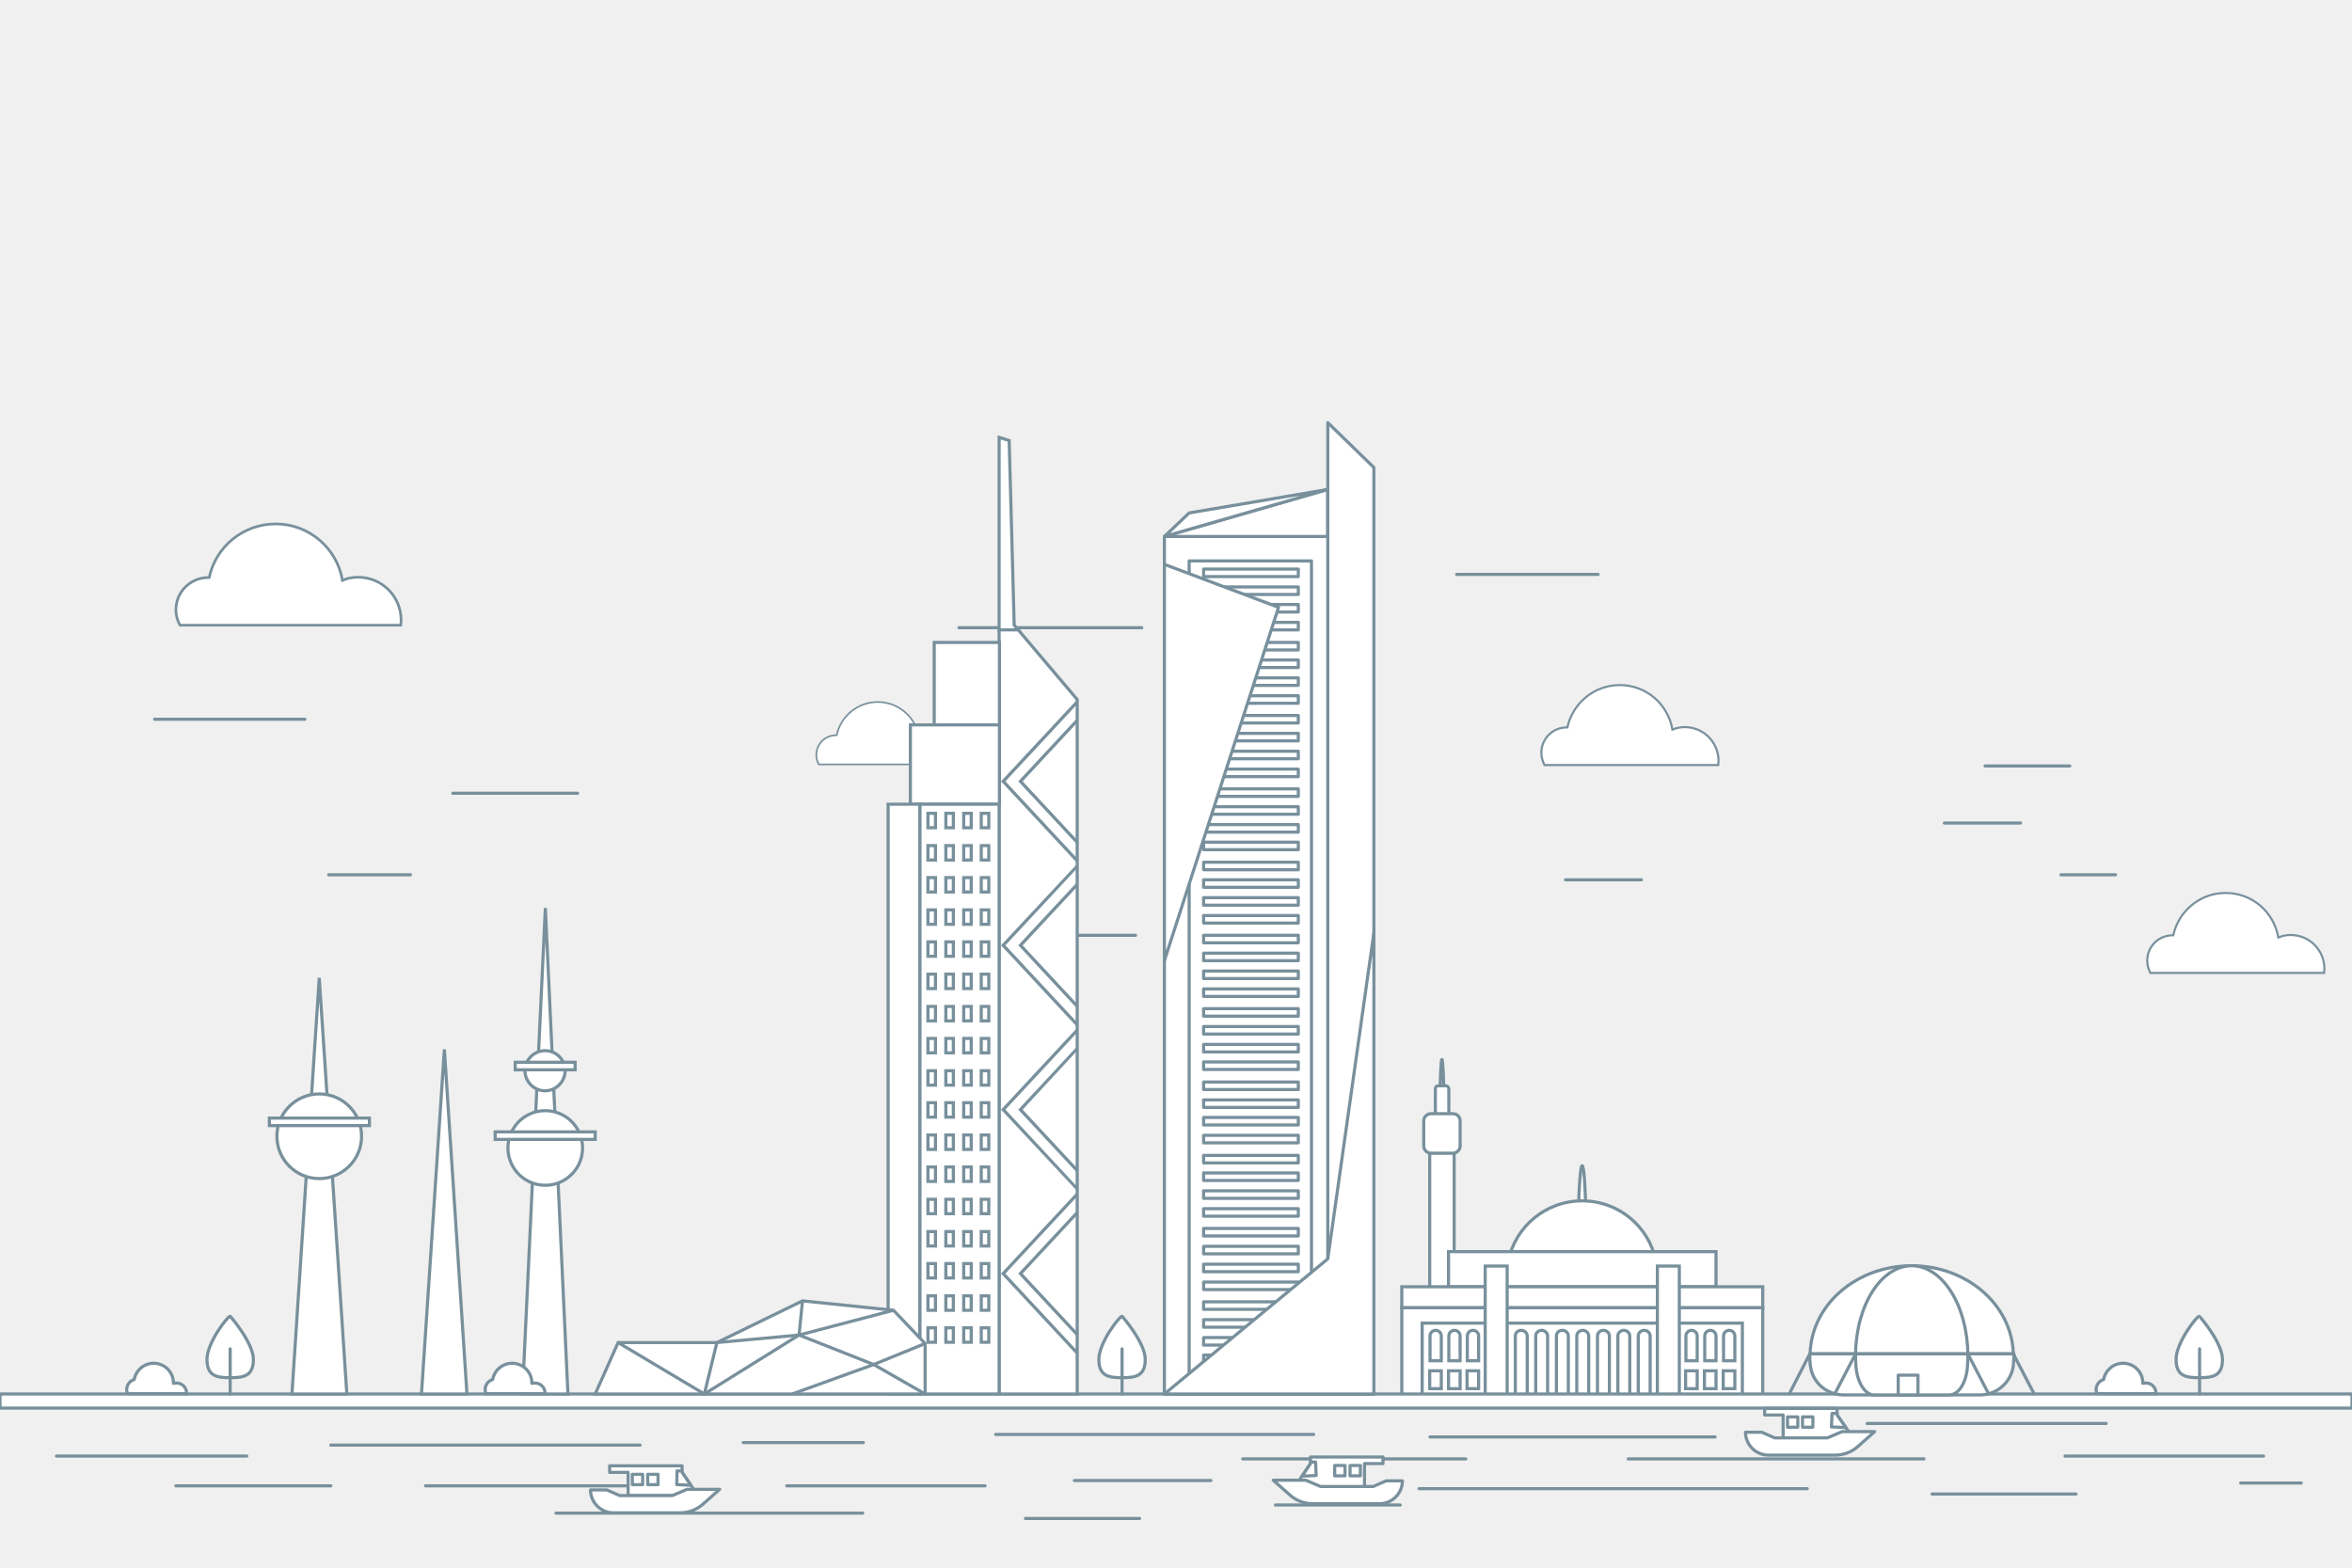
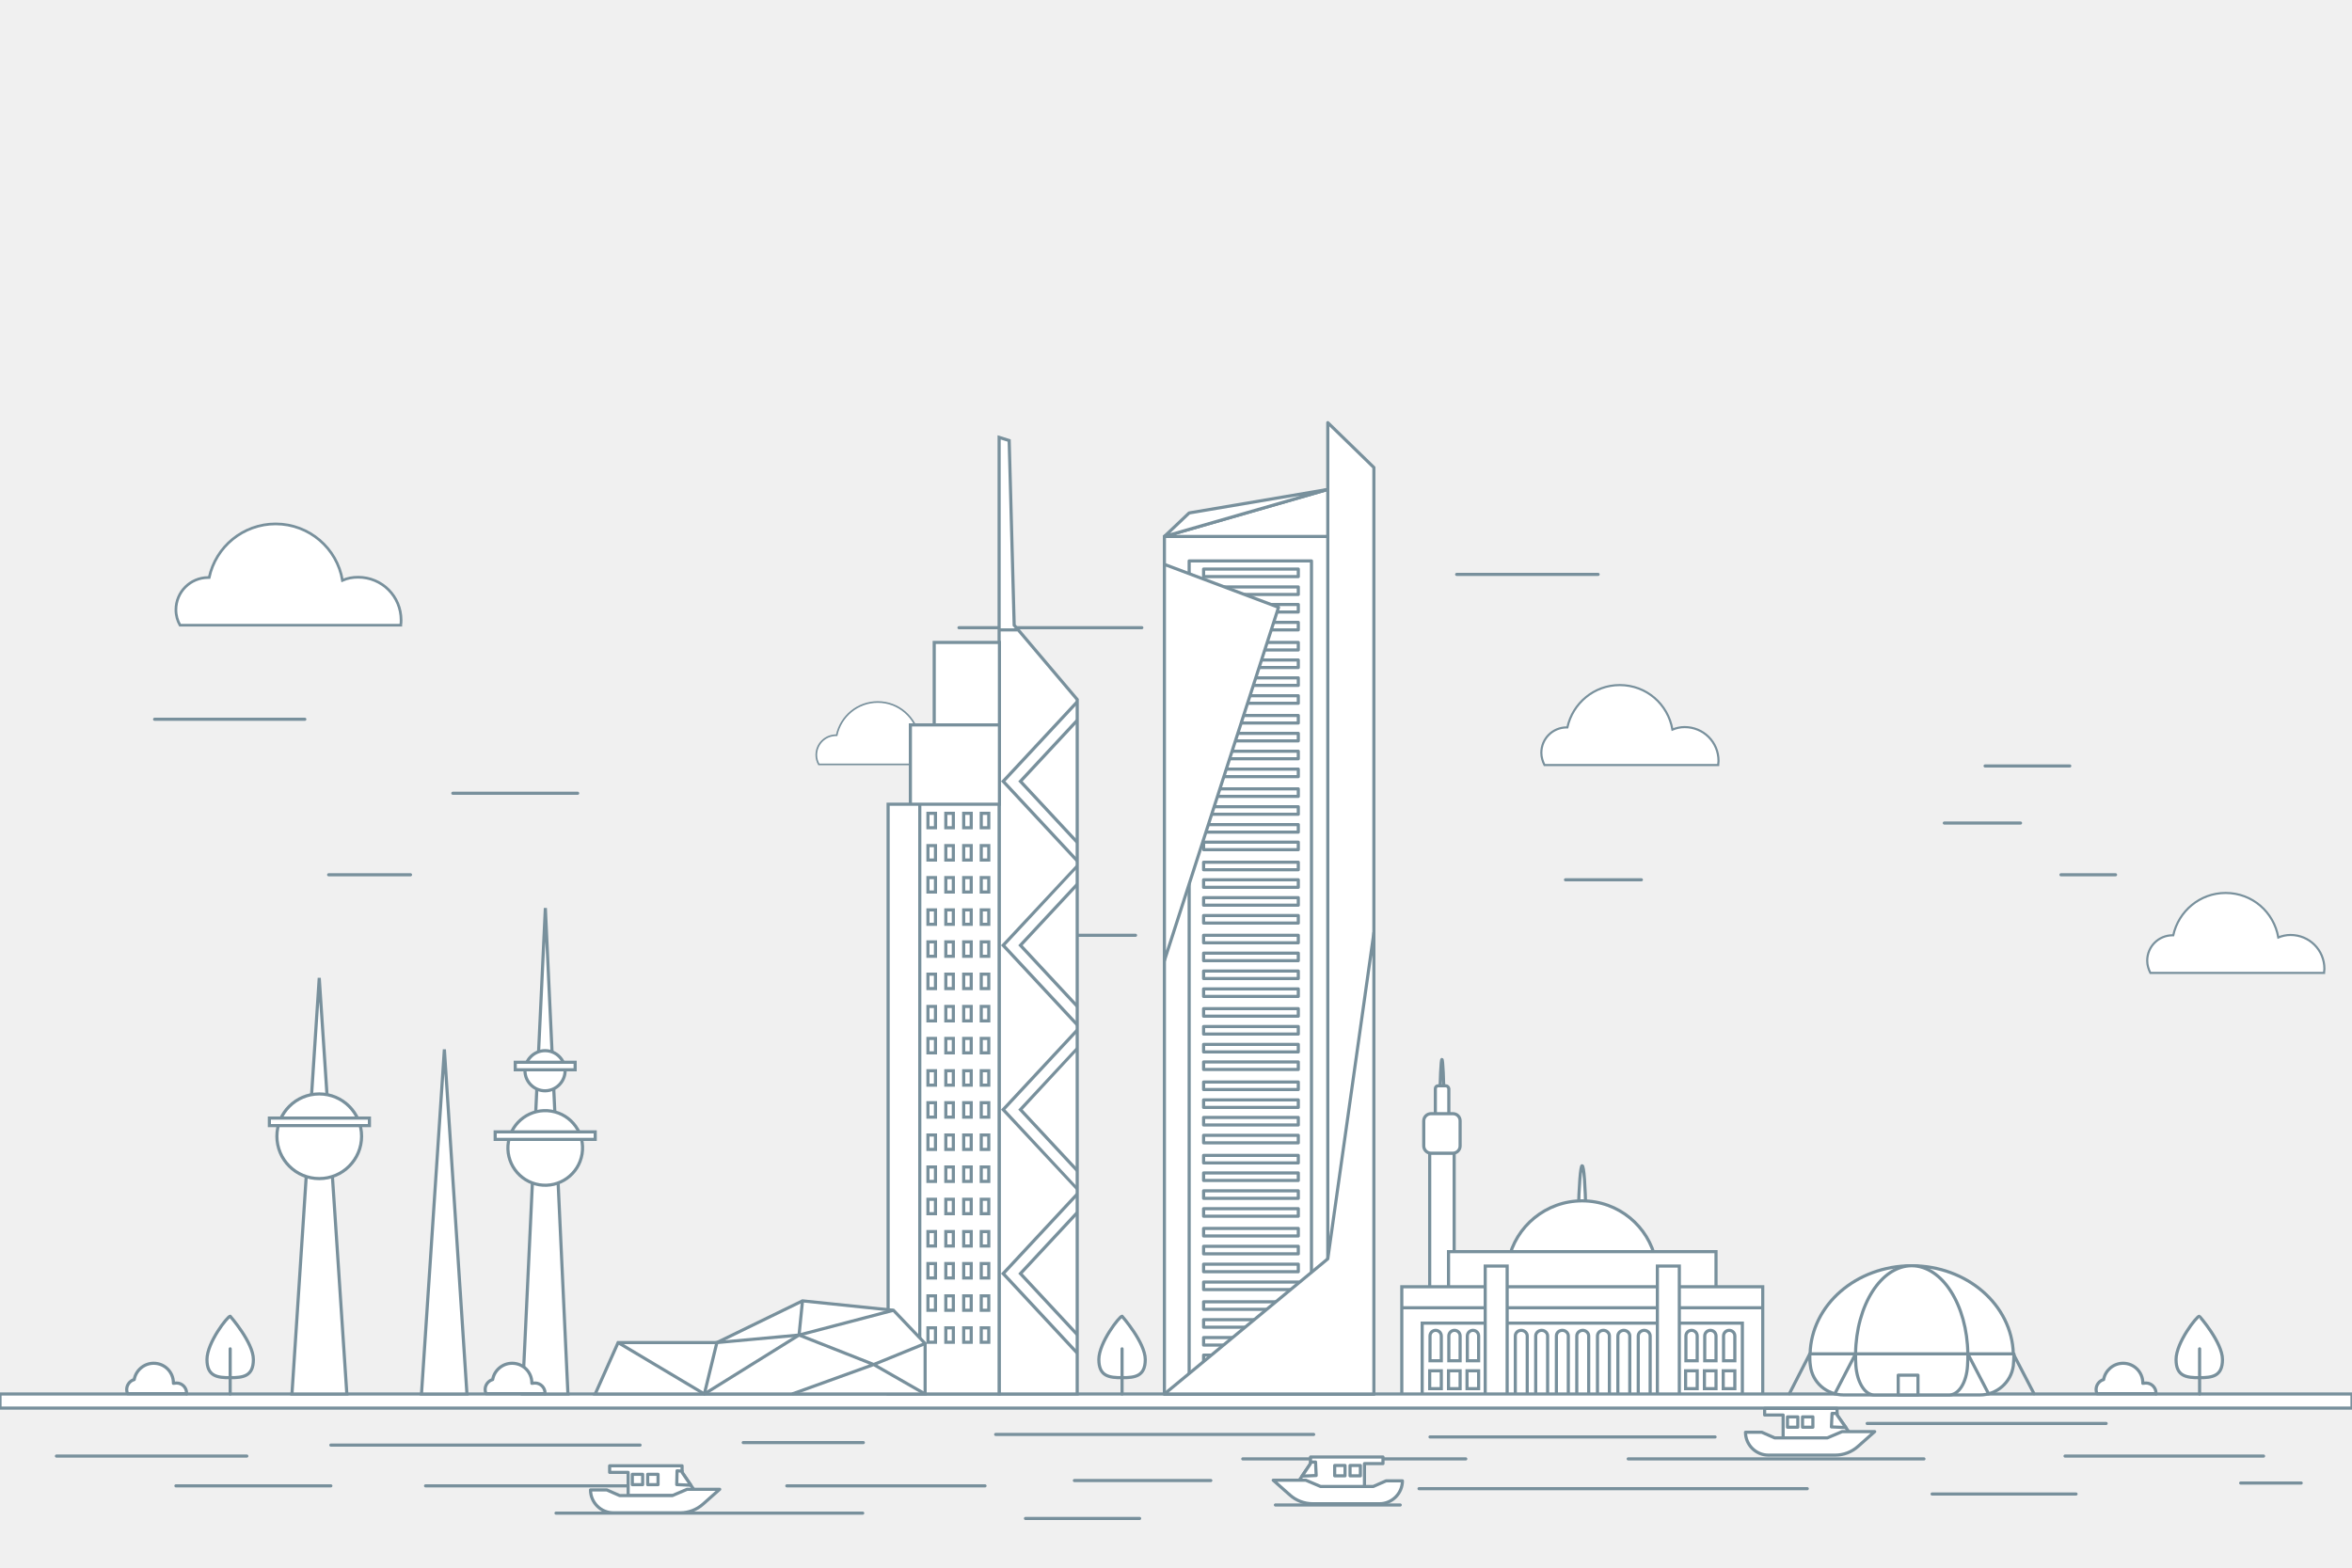
- <svg xmlns="http://www.w3.org/2000/svg" version="1.1" x="0px" y="0px" viewBox="0 0 750 500" style="enable-background:new 0 0 750 500;" xml:space="preserve">
-   <style type="text/css">
- 	.st0{fill:#FFFFFF;stroke:#78909C;stroke-width:0.676;stroke-miterlimit:10;}
- 	.st1{fill:#FFFFFF;stroke:#78909C;stroke-miterlimit:10;}
- 	.st2{fill:#FFFFFF;stroke:#78909C;stroke-width:0.857;stroke-miterlimit:10;}
- 	.st3{fill:#FFFFFF;stroke:#78909C;stroke-width:0.53;stroke-miterlimit:10;}
- 	.st4{fill:none;stroke:#78909C;stroke-linecap:round;stroke-miterlimit:10;}
- 	.st5{fill:#78909C;}
- 	.st6{fill:#FFFFFF;stroke:#78909C;stroke-linecap:round;stroke-linejoin:round;stroke-miterlimit:10;}
- 	.st7{fill:none;stroke:#78909C;stroke-miterlimit:10;}
- </style>
-   <g id="BACKGROUND">
- </g>
+ <svg xmlns="http://www.w3.org/2000/svg" viewBox="0 0 750 500" style="enable-background:new 0 0 750 500" xml:space="preserve">
+   <style>.st0{stroke-width:.676}.st0,.st1,.st4{fill:#fff;stroke:#78909c;stroke-miterlimit:10}.st4{fill:none;stroke-linecap:round}.st5{fill:#78909c}.st6,.st7{stroke:#78909c;stroke-miterlimit:10}.st6{fill:#fff;stroke-linecap:round;stroke-linejoin:round}.st7{fill:none}</style>
  <g id="OBJECTS">
-     <g>
-       <path class="st0" d="M547.9,243.9c0-0.4,0.1-0.8,0.1-1.2c0-6-4.8-10.8-10.8-10.8c-1.4,0-2.7,0.3-3.9,0.8    c-1.4-8.1-8.3-14.2-16.8-14.2c-8.2,0-15,5.8-16.7,13.5c-0.1,0-0.2,0-0.2,0c-4.5,0-8.1,3.6-8.1,8.1c0,1.4,0.4,2.7,1,3.9H547.9z" />
-       <path class="st0" d="M741.1,310.2c0-0.4,0.1-0.8,0.1-1.2c0-6-4.8-10.8-10.8-10.8c-1.4,0-2.7,0.3-3.9,0.8    c-1.4-8.1-8.3-14.2-16.8-14.2c-8.2,0-15,5.8-16.7,13.5c-0.1,0-0.2,0-0.2,0c-4.5,0-8.1,3.6-8.1,8.1c0,1.4,0.4,2.7,1,3.9H741.1z" />
-       <g>
-         <path class="st1" d="M460.5,353.2c-0.1-9-0.4-15.3-0.7-15.3c-0.3,0-0.6,6.3-0.7,15.3H460.5z" />
-         <path class="st1" d="M461,346.3h-2.4c-0.5,0-0.9,0.4-0.9,0.9v11.6h4.3v-11.6C461.9,346.7,461.5,346.3,461,346.3z" />
-         <rect x="455.9" y="367.7" class="st1" width="7.8" height="47.9" />
-         <path class="st1" d="M463.3,355.2h-7c-1.2,0-2.3,1-2.3,2.3v8c0,1.2,1,2.3,2.3,2.3h7c1.2,0,2.3-1,2.3-2.3v-8     C465.6,356.2,464.6,355.2,463.3,355.2z" />
-         <g>
-           <path class="st1" d="M505.7,387.1c-0.2-9-0.6-15.3-1.2-15.3c-0.5,0-1,6.3-1.2,15.3H505.7z" />
-           <path class="st1" d="M528,402c-2.3-10.9-11.9-19-23.5-19c-11.5,0-21.2,8.1-23.5,19H528z" />
-           <g>
-             <rect x="461.9" y="399.2" class="st1" width="85.3" height="11.2" />
-             <rect x="447" y="410.4" class="st1" width="115.1" height="6.7" />
-             <rect x="447" y="417.1" class="st1" width="115.1" height="27.7" />
-             <rect x="453.5" y="422" class="st1" width="102.1" height="22.8" />
-             <g>
-               <rect x="473.6" y="403.8" class="st1" width="7" height="41" />
-               <path class="st1" d="M459.6,434v-7.9c0-1-0.8-1.8-1.8-1.8c-1,0-1.8,0.8-1.8,1.8v7.9H459.6z" />
-               <rect x="455.9" y="437.2" class="st1" width="3.7" height="5.7" />
-               <path class="st1" d="M465.6,434v-7.9c0-1-0.8-1.8-1.8-1.8c-1,0-1.8,0.8-1.8,1.8v7.9H465.6z" />
-               <rect x="461.9" y="437.2" class="st1" width="3.7" height="5.7" />
-               <path class="st1" d="M471.5,434v-7.9c0-1-0.8-1.8-1.8-1.8c-1,0-1.8,0.8-1.8,1.8v7.9H471.5z" />
-               <rect x="467.8" y="437.2" class="st1" width="3.7" height="5.7" />
-               <path class="st1" d="M541.2,434v-7.9c0-1-0.8-1.8-1.8-1.8s-1.8,0.8-1.8,1.8v7.9H541.2z" />
-               <rect x="537.5" y="437.2" class="st1" width="3.7" height="5.7" />
-               <path class="st1" d="M547.2,434v-7.9c0-1-0.8-1.8-1.8-1.8h0c-1,0-1.8,0.8-1.8,1.8v7.9H547.2z" />
-               <rect x="543.5" y="437.2" class="st1" width="3.7" height="5.7" />
-               <path class="st1" d="M553.2,434v-7.9c0-1-0.8-1.8-1.8-1.8c-1,0-1.8,0.8-1.8,1.8v7.9H553.2z" />
-               <rect x="549.5" y="437.2" class="st1" width="3.7" height="5.7" />
-               <path class="st1" d="M483.2,426.1v18.7h3.8v-18.7c0-1-0.9-1.8-1.9-1.8l0,0C484,424.3,483.2,425.1,483.2,426.1z" />
-               <path class="st1" d="M489.7,426.1v18.7h3.8v-18.7c0-1-0.9-1.8-1.9-1.8l0,0C490.6,424.3,489.7,425.1,489.7,426.1z" />
-               <path class="st1" d="M496.3,426.1v18.7h3.8v-18.7c0-1-0.9-1.8-1.9-1.8l0,0C497.1,424.3,496.3,425.1,496.3,426.1z" />
-               <path class="st1" d="M502.8,426.1v18.7h3.8v-18.7c0-1-0.9-1.8-1.9-1.8l0,0C503.7,424.3,502.8,425.1,502.8,426.1z" />
-               <path class="st1" d="M509.4,426.1v18.7h3.8v-18.7c0-1-0.9-1.8-1.9-1.8l0,0C510.2,424.3,509.4,425.1,509.4,426.1z" />
-               <path class="st1" d="M515.9,426.1v18.7h3.8v-18.7c0-1-0.9-1.8-1.9-1.8l0,0C516.8,424.3,515.9,425.1,515.9,426.1z" />
-               <path class="st1" d="M522.4,426.1v18.7h3.8v-18.7c0-1-0.9-1.8-1.9-1.8l0,0C523.3,424.3,522.4,425.1,522.4,426.1z" />
-               <g>
-                 <rect x="528.5" y="403.8" class="st1" width="7" height="41" />
-               </g>
-             </g>
-           </g>
-         </g>
-       </g>
-       <rect y="444.6" class="st1" width="750" height="4.5" />
-       <path class="st2" d="M127.8,199.3c0.1-0.5,0.1-1,0.1-1.5c0-7.6-6.1-13.7-13.7-13.7c-1.8,0-3.4,0.3-5,1c-1.7-10.2-10.6-18-21.3-18    c-10.4,0-19.1,7.3-21.2,17.1c-0.1,0-0.2,0-0.3,0c-5.7,0-10.3,4.6-10.3,10.3c0,1.8,0.5,3.5,1.3,4.9H127.8z" />
-       <path class="st3" d="M304.6,243.9c0-0.3,0.1-0.6,0.1-0.9c0-4.7-3.8-8.5-8.5-8.5c-1.1,0-2.1,0.2-3.1,0.6    c-1.1-6.3-6.5-11.2-13.2-11.2c-6.4,0-11.8,4.5-13.1,10.6c-0.1,0-0.1,0-0.2,0c-3.5,0-6.3,2.8-6.3,6.3c0,1.1,0.3,2.1,0.8,3H304.6z" />
-       <g>
-         <line class="st4" x1="18" y1="464.4" x2="78.7" y2="464.4" />
-         <line class="st4" x1="135.7" y1="473.9" x2="218" y2="473.9" />
-         <line class="st4" x1="177.3" y1="482.6" x2="275.1" y2="482.6" />
-         <line class="st4" x1="250.9" y1="473.9" x2="314.1" y2="473.9" />
-         <line class="st4" x1="317.5" y1="457.5" x2="418.9" y2="457.5" />
-         <line class="st4" x1="396.3" y1="465.3" x2="467.4" y2="465.3" />
-         <line class="st4" x1="456" y1="458.3" x2="546.9" y2="458.3" />
-         <line class="st4" x1="105.5" y1="460.9" x2="204.1" y2="460.9" />
-         <line class="st4" x1="56.1" y1="473.9" x2="105.5" y2="473.9" />
-         <line class="st4" x1="452.5" y1="474.8" x2="576.3" y2="474.8" />
-         <line class="st4" x1="519.2" y1="465.3" x2="613.5" y2="465.3" />
-         <line class="st4" x1="595.4" y1="454" x2="671.6" y2="454" />
-         <line class="st4" x1="658.5" y1="464.4" x2="721.8" y2="464.4" />
-         <line class="st4" x1="733.8" y1="473" x2="714.5" y2="473" />
-         <line class="st4" x1="342.6" y1="472.2" x2="386.1" y2="472.2" />
-         <line class="st4" x1="237" y1="460.1" x2="275.3" y2="460.1" />
-         <line class="st4" x1="327" y1="484.3" x2="363.4" y2="484.3" />
-         <line class="st4" x1="406.7" y1="480" x2="446.5" y2="480" />
-         <line class="st4" x1="662" y1="476.5" x2="616.1" y2="476.5" />
-       </g>
-       <g>
-         <line class="st4" x1="305.8" y1="200.2" x2="364.1" y2="200.2" />
-         <line class="st4" x1="464.5" y1="183.2" x2="509.6" y2="183.2" />
-         <line class="st4" x1="633" y1="244.3" x2="660" y2="244.3" />
-         <line class="st4" x1="644.3" y1="262.5" x2="620" y2="262.5" />
-         <line class="st4" x1="674.6" y1="279" x2="657.2" y2="279" />
-         <line class="st4" x1="338.7" y1="298.3" x2="362.1" y2="298.3" />
-         <line class="st4" x1="499.2" y1="280.6" x2="523.4" y2="280.6" />
-         <line class="st4" x1="49.3" y1="229.4" x2="97.2" y2="229.4" />
-         <line class="st4" x1="144.4" y1="253" x2="184.2" y2="253" />
-         <line class="st4" x1="104.8" y1="279" x2="130.9" y2="279" />
-       </g>
-       <g>
-         <polygon class="st1" points="323.4,199.4 321.8,140.5 318.6,139.5 318.6,200.9 324.7,200.9    " />
-         <polygon class="st1" points="318.6,200.9 318.6,444.6 343.5,444.6 343.5,223.1 324.7,200.9    " />
-         <rect x="297.9" y="204.9" class="st1" width="20.8" height="26.3" />
-         <rect x="290.3" y="231.2" class="st1" width="28.4" height="25.3" />
-         <rect x="293.3" y="256.5" class="st1" width="25.3" height="188.1" />
-         <rect x="283.2" y="256.5" class="st1" width="10.1" height="188.1" />
-         <g>
-           <rect x="295.9" y="259.4" class="st1" width="2.4" height="4.6" />
-           <rect x="301.6" y="259.4" class="st1" width="2.4" height="4.6" />
-           <rect x="307.3" y="259.4" class="st1" width="2.4" height="4.6" />
-           <rect x="312.9" y="259.4" class="st1" width="2.4" height="4.6" />
-         </g>
-         <g>
-           <rect x="295.9" y="269.7" class="st1" width="2.4" height="4.6" />
-           <rect x="301.6" y="269.7" class="st1" width="2.4" height="4.6" />
-           <rect x="307.3" y="269.7" class="st1" width="2.4" height="4.6" />
-           <rect x="312.9" y="269.7" class="st1" width="2.4" height="4.6" />
-         </g>
-         <g>
-           <rect x="295.9" y="279.9" class="st1" width="2.4" height="4.6" />
-           <rect x="301.6" y="279.9" class="st1" width="2.4" height="4.6" />
-           <rect x="307.3" y="279.9" class="st1" width="2.4" height="4.6" />
-           <rect x="312.9" y="279.9" class="st1" width="2.4" height="4.6" />
-         </g>
-         <g>
-           <rect x="295.9" y="290.2" class="st1" width="2.4" height="4.6" />
-           <rect x="301.6" y="290.2" class="st1" width="2.4" height="4.6" />
-           <rect x="307.3" y="290.2" class="st1" width="2.4" height="4.6" />
-           <rect x="312.9" y="290.2" class="st1" width="2.4" height="4.6" />
-         </g>
-         <g>
-           <rect x="295.9" y="300.4" class="st1" width="2.4" height="4.6" />
-           <rect x="301.6" y="300.4" class="st1" width="2.4" height="4.6" />
-           <rect x="307.3" y="300.4" class="st1" width="2.4" height="4.6" />
-           <rect x="312.9" y="300.4" class="st1" width="2.4" height="4.6" />
-         </g>
-         <g>
-           <rect x="295.9" y="310.7" class="st1" width="2.4" height="4.6" />
-           <rect x="301.6" y="310.7" class="st1" width="2.4" height="4.6" />
-           <rect x="307.3" y="310.7" class="st1" width="2.4" height="4.6" />
-           <rect x="312.9" y="310.7" class="st1" width="2.4" height="4.6" />
-         </g>
-         <g>
-           <rect x="295.9" y="321" class="st1" width="2.4" height="4.6" />
-           <rect x="301.6" y="321" class="st1" width="2.4" height="4.6" />
-           <rect x="307.3" y="321" class="st1" width="2.4" height="4.6" />
-           <rect x="312.9" y="321" class="st1" width="2.4" height="4.6" />
-         </g>
-         <g>
-           <rect x="295.9" y="331.2" class="st1" width="2.4" height="4.6" />
-           <rect x="301.6" y="331.2" class="st1" width="2.4" height="4.6" />
-           <rect x="307.3" y="331.2" class="st1" width="2.4" height="4.6" />
-           <rect x="312.9" y="331.2" class="st1" width="2.4" height="4.6" />
-         </g>
-         <g>
-           <rect x="295.9" y="341.5" class="st1" width="2.4" height="4.6" />
-           <rect x="301.6" y="341.5" class="st1" width="2.4" height="4.6" />
-           <rect x="307.3" y="341.5" class="st1" width="2.4" height="4.6" />
-           <rect x="312.9" y="341.5" class="st1" width="2.4" height="4.6" />
-         </g>
-         <g>
-           <rect x="295.9" y="351.7" class="st1" width="2.4" height="4.6" />
-           <rect x="301.6" y="351.7" class="st1" width="2.4" height="4.6" />
-           <rect x="307.3" y="351.7" class="st1" width="2.4" height="4.6" />
-           <rect x="312.9" y="351.7" class="st1" width="2.4" height="4.6" />
-         </g>
-         <g>
-           <rect x="295.9" y="362" class="st1" width="2.4" height="4.6" />
-           <rect x="301.6" y="362" class="st1" width="2.4" height="4.6" />
-           <rect x="307.3" y="362" class="st1" width="2.4" height="4.6" />
-           <rect x="312.9" y="362" class="st1" width="2.4" height="4.6" />
-         </g>
-         <g>
-           <rect x="295.9" y="372.2" class="st1" width="2.4" height="4.6" />
-           <rect x="301.6" y="372.2" class="st1" width="2.4" height="4.6" />
-           <rect x="307.3" y="372.2" class="st1" width="2.4" height="4.6" />
-           <rect x="312.9" y="372.2" class="st1" width="2.4" height="4.6" />
-         </g>
-         <g>
-           <rect x="295.9" y="382.5" class="st1" width="2.4" height="4.6" />
-           <rect x="301.6" y="382.5" class="st1" width="2.4" height="4.6" />
-           <rect x="307.3" y="382.5" class="st1" width="2.4" height="4.6" />
-           <rect x="312.9" y="382.5" class="st1" width="2.4" height="4.6" />
-         </g>
-         <g>
-           <rect x="295.9" y="392.8" class="st1" width="2.4" height="4.6" />
-           <rect x="301.6" y="392.8" class="st1" width="2.4" height="4.6" />
-           <rect x="307.3" y="392.8" class="st1" width="2.4" height="4.6" />
-           <rect x="312.9" y="392.8" class="st1" width="2.4" height="4.6" />
-         </g>
-         <g>
-           <rect x="295.9" y="403" class="st1" width="2.4" height="4.6" />
-           <rect x="301.6" y="403" class="st1" width="2.4" height="4.6" />
-           <rect x="307.3" y="403" class="st1" width="2.4" height="4.6" />
-           <rect x="312.9" y="403" class="st1" width="2.4" height="4.6" />
-         </g>
-         <g>
-           <rect x="295.9" y="413.3" class="st1" width="2.4" height="4.6" />
-           <rect x="301.6" y="413.3" class="st1" width="2.4" height="4.6" />
-           <rect x="307.3" y="413.3" class="st1" width="2.4" height="4.6" />
-           <rect x="312.9" y="413.3" class="st1" width="2.4" height="4.6" />
-         </g>
-         <g>
-           <rect x="295.9" y="423.5" class="st1" width="2.4" height="4.6" />
-           <rect x="301.6" y="423.5" class="st1" width="2.4" height="4.6" />
-           <rect x="307.3" y="423.5" class="st1" width="2.4" height="4.6" />
-           <rect x="312.9" y="423.5" class="st1" width="2.4" height="4.6" />
-         </g>
-         <g>
-           <polygon class="st5" points="343.5,374.1 343.5,372.6 326.1,353.9 343.5,335.1 343.5,333.7 324.7,353.9     " />
-           <polygon class="st5" points="343.5,426.4 343.5,424.9 326.1,406.2 343.5,387.5 343.5,386 324.7,406.2     " />
-           <polygon class="st5" points="343.5,321.7 343.5,320.2 326.1,301.5 343.5,282.8 343.5,281.3 324.7,301.5     " />
-           <polygon class="st5" points="343.5,269.4 343.5,267.9 326.1,249.2 343.5,230.5 343.5,229 324.7,249.2     " />
-           <polygon class="st5" points="343.5,326.1 320.6,301.5 343.5,276.9 343.5,275.5 319.2,301.5 343.5,327.6     " />
-           <polygon class="st5" points="343.5,430.8 320.6,406.2 343.5,381.6 343.5,380.1 319.2,406.2 343.5,432.3     " />
-           <polygon class="st5" points="343.5,378.5 320.6,353.9 343.5,329.3 343.5,327.8 319.2,353.9 343.5,379.9     " />
-           <polygon class="st5" points="343.5,273.8 320.6,249.2 343.5,224.6 343.5,223.1 319.2,249.2 343.5,275.3     " />
-         </g>
-       </g>
-       <g>
-         <rect x="371.3" y="171.1" class="st6" width="66.8" height="273.6" />
-         <rect x="379.2" y="178.9" class="st6" width="39" height="265.7" />
-         <polygon class="st6" points="423.4,156.1 371.3,171.1 423.4,171.1    " />
-         <polygon class="st6" points="423.4,134.8 423.4,444.6 438.1,444.6 438.1,149.1    " />
-         <g>
-           <rect x="383.8" y="181.5" class="st6" width="30.2" height="2.4" />
-           <rect x="383.8" y="187.2" class="st6" width="30.2" height="2.4" />
-           <rect x="383.8" y="192.8" class="st6" width="30.2" height="2.4" />
-           <rect x="383.8" y="198.5" class="st6" width="30.2" height="2.4" />
-         </g>
-         <g>
-           <rect x="383.8" y="204.9" class="st6" width="30.2" height="2.4" />
-           <rect x="383.8" y="210.5" class="st6" width="30.2" height="2.4" />
-           <rect x="383.8" y="216.2" class="st6" width="30.2" height="2.4" />
-           <rect x="383.8" y="221.9" class="st6" width="30.2" height="2.4" />
-         </g>
-         <g>
-           <rect x="383.8" y="228.2" class="st6" width="30.2" height="2.4" />
-           <rect x="383.8" y="233.9" class="st6" width="30.2" height="2.4" />
-           <rect x="383.8" y="239.6" class="st6" width="30.2" height="2.4" />
-           <rect x="383.8" y="245.3" class="st6" width="30.2" height="2.4" />
-         </g>
-         <g>
-           <rect x="383.8" y="251.6" class="st6" width="30.2" height="2.4" />
-           <rect x="383.8" y="257.3" class="st6" width="30.2" height="2.4" />
-           <rect x="383.8" y="263" class="st6" width="30.2" height="2.4" />
-           <rect x="383.8" y="268.6" class="st6" width="30.2" height="2.4" />
-         </g>
-         <g>
-           <rect x="383.8" y="275" class="st6" width="30.2" height="2.4" />
-           <rect x="383.8" y="280.6" class="st6" width="30.2" height="2.4" />
-           <rect x="383.8" y="286.3" class="st6" width="30.2" height="2.4" />
-           <rect x="383.8" y="292" class="st6" width="30.2" height="2.4" />
-         </g>
-         <g>
-           <rect x="383.8" y="298.3" class="st6" width="30.2" height="2.4" />
-           <rect x="383.8" y="304" class="st6" width="30.2" height="2.4" />
-           <rect x="383.8" y="309.7" class="st6" width="30.2" height="2.4" />
-           <rect x="383.8" y="315.4" class="st6" width="30.2" height="2.4" />
-         </g>
-         <g>
-           <rect x="383.8" y="321.7" class="st6" width="30.2" height="2.4" />
-           <rect x="383.8" y="327.4" class="st6" width="30.2" height="2.4" />
-           <rect x="383.8" y="333.1" class="st6" width="30.2" height="2.4" />
-           <rect x="383.8" y="338.7" class="st6" width="30.2" height="2.4" />
-         </g>
-         <g>
-           <rect x="383.8" y="345.1" class="st6" width="30.2" height="2.4" />
-           <rect x="383.8" y="350.8" class="st6" width="30.2" height="2.4" />
-           <rect x="383.8" y="356.4" class="st6" width="30.2" height="2.4" />
-           <rect x="383.8" y="362.1" class="st6" width="30.2" height="2.4" />
-         </g>
-         <g>
-           <rect x="383.8" y="368.5" class="st6" width="30.2" height="2.4" />
-           <rect x="383.8" y="374.1" class="st6" width="30.2" height="2.4" />
-           <rect x="383.8" y="379.8" class="st6" width="30.2" height="2.4" />
-           <rect x="383.8" y="385.5" class="st6" width="30.2" height="2.4" />
-         </g>
-         <g>
-           <rect x="383.8" y="391.8" class="st6" width="30.2" height="2.4" />
-           <rect x="383.8" y="397.5" class="st6" width="30.2" height="2.4" />
-           <rect x="383.8" y="403.2" class="st6" width="30.2" height="2.4" />
-           <rect x="383.8" y="408.9" class="st6" width="30.2" height="2.4" />
-         </g>
-         <g>
-           <rect x="383.8" y="415.2" class="st6" width="30.2" height="2.4" />
-           <rect x="383.8" y="420.9" class="st6" width="30.2" height="2.4" />
-           <rect x="383.8" y="426.6" class="st6" width="30.2" height="2.4" />
-           <rect x="383.8" y="432.2" class="st6" width="30.2" height="2.4" />
-         </g>
-         <polygon class="st6" points="371.3,180 371.3,306.4 407.7,193.7    " />
-         <polygon class="st6" points="438.1,444.6 371.3,444.6 423.4,401.5 438.1,297.5    " />
-         <polygon class="st6" points="423.4,156.1 379.2,163.6 371.3,171.1    " />
-       </g>
-       <g>
-         <polygon class="st1" points="101.8,311.9 93.1,444.6 110.6,444.6    " />
-         <polygon class="st1" points="141.7,334.7 134.4,444.6 148.9,444.6    " />
-         <circle class="st1" cx="101.8" cy="362.4" r="13.5" />
-         <g>
-           <polygon class="st1" points="173.9,289.6 166.6,444.6 181.1,444.6     " />
-           <ellipse transform="matrix(0.1615 -0.9869 0.9869 0.1615 -215.6189 478.6171)" class="st1" cx="173.9" cy="366.2" rx="11.9" ry="11.9" />
-           <path class="st1" d="M180.2,341.5c0,3.5-2.9,6.4-6.4,6.4c-3.5,0-6.4-2.9-6.4-6.4c0-3.5,2.9-6.4,6.4-6.4      C177.4,335.1,180.2,338,180.2,341.5z" />
-         </g>
-         <rect x="157.9" y="361" class="st1" width="31.9" height="2.4" />
-         <rect x="85.9" y="356.6" class="st1" width="31.9" height="2.4" />
-         <rect x="164.3" y="338.8" class="st1" width="19.1" height="2.4" />
-       </g>
-       <g>
-         <polygon class="st1" points="216.8,444.6 295,444.6 295,428.5 284.9,417.9 255.9,414.9 228.6,428.2 197.1,428.2 189.8,444.6         " />
-         <polyline class="st7" points="197.1,428.2 224.6,444.6 254.8,425.8 278.6,435.2 295,428.5    " />
-         <polyline class="st7" points="252.6,444.6 278.6,435.2 295,444.6    " />
-         <polyline class="st7" points="284.9,417.9 254.8,425.8 228.6,428.2 224.6,444.6    " />
-         <line class="st7" x1="255.9" y1="414.9" x2="254.8" y2="425.8" />
-       </g>
-       <g>
-         <g>
-           <path class="st6" d="M609.6,403.7c-17.7,0-32,12.5-32.4,28.1H642C641.6,416.2,627.2,403.7,609.6,403.7z" />
-           <path class="st6" d="M577.1,431.8C577.1,431.8,577.1,431.8,577.1,431.8c0,1.3,0,2.6,0.2,3.8c0.6,5.3,5.2,9.3,10.6,9.3h43.5      c5.3,0,9.9-4,10.6-9.3c0.1-1.2,0.2-2.5,0.2-3.8c0,0,0,0,0,0H577.1z" />
-         </g>
-         <g>
-           <path class="st6" d="M609.6,403.7c-9.7,0-17.7,12.5-17.9,28.1h35.8C627.3,416.2,619.3,403.7,609.6,403.7z" />
-           <path class="st6" d="M591.7,431.8C591.7,431.8,591.7,431.8,591.7,431.8c0,1.3,0,2.6,0.1,3.8c0.4,5.3,2.9,9.3,5.8,9.3h24      c3,0,5.5-4,5.8-9.3c0.1-1.2,0.1-2.5,0.1-3.8c0,0,0,0,0,0H591.7z" />
-         </g>
-         <rect x="605.3" y="438.6" class="st6" width="6.3" height="6.3" />
-         <g>
-           <line class="st6" x1="577.1" y1="431.8" x2="570.6" y2="444.5" />
-           <line class="st6" x1="591.7" y1="431.8" x2="585.1" y2="444.5" />
-         </g>
-         <g>
-           <line class="st6" x1="642" y1="431.8" x2="648.6" y2="444.5" />
-           <line class="st6" x1="627.5" y1="431.8" x2="634.1" y2="444.5" />
-         </g>
-       </g>
-       <g>
-         <polygon class="st6" points="441,464.7 441,466.8 435.1,466.8 435.1,474.2 415.7,474.2 414.3,472.1 415.2,470.8 417.9,466.8      417.9,464.7    " />
-         <path class="st6" d="M406,472.1h10.4l4.7,2h16.8l4.1-1.8h5.2l0,0c0,4-3.3,7.3-7.3,7.3h-21.3c-2.7,0-5.3-1-7.3-2.8L406,472.1z" />
-         <rect x="425.6" y="467.4" class="st6" width="3.3" height="3.3" />
-         <polygon class="st6" points="419.7,470.6 415.2,470.8 417.9,466.8 417.9,466.3 419.5,466.3    " />
-         <rect x="430.5" y="467.4" class="st6" width="3.3" height="3.3" />
-       </g>
-       <g>
-         <polygon class="st6" points="194.4,467.5 194.4,469.6 200.3,469.6 200.3,477 219.8,477 221.2,475 220.3,473.7 217.5,469.6      217.5,467.5    " />
-         <path class="st6" d="M229.5,475h-10.4l-4.7,2h-16.8l-4.1-1.8h-5.2l0,0c0,4,3.3,7.3,7.3,7.3h21.3c2.7,0,5.3-1,7.3-2.8L229.5,475z" />
-         <rect x="206.6" y="470.3" transform="matrix(-1 -1.224647e-16 1.224647e-16 -1 416.4332 943.8187)" class="st6" width="3.3" height="3.3" />
-         <polygon class="st6" points="215.8,473.5 220.3,473.7 217.5,469.6 217.5,469.2 215.9,469.1    " />
-         <rect x="201.7" y="470.3" transform="matrix(-1 -1.224647e-16 1.224647e-16 -1 406.6312 943.8187)" class="st6" width="3.3" height="3.3" />
-       </g>
-       <g>
-         <polygon class="st6" points="562.7,449.2 562.7,451.3 568.6,451.3 568.6,458.7 588.1,458.7 589.5,456.6 588.6,455.3 585.8,451.3      585.8,449.2    " />
-         <path class="st6" d="M597.8,456.6h-10.4l-4.7,2h-16.8l-4.1-1.8h-5.2l0,0c0,4,3.3,7.3,7.3,7.3h21.3c2.7,0,5.3-1,7.3-2.8     L597.8,456.6z" />
-         <rect x="574.9" y="451.9" transform="matrix(-1 -1.224647e-16 1.224647e-16 -1 1152.985 907.0925)" class="st6" width="3.3" height="3.3" />
-         <polygon class="st6" points="584,455.1 588.6,455.3 585.8,451.3 585.8,450.8 584.2,450.8    " />
-         <rect x="569.9" y="451.9" transform="matrix(-1 -1.224647e-16 1.224647e-16 -1 1143.183 907.0925)" class="st6" width="3.3" height="3.3" />
-       </g>
-       <path class="st6" d="M687.5,444.6c0-0.1,0-0.2,0-0.3c0-1.7-1.4-3.2-3.2-3.2c-0.3,0-0.7,0.1-1,0.1c0-0.1,0-0.1,0-0.1    c0-3.5-2.8-6.3-6.3-6.3c-3.1,0-5.7,2.3-6.2,5.2c-1.4,0.4-2.4,1.7-2.4,3.2c0,0.5,0.1,0.9,0.3,1.3H687.5z" />
-       <g>
-         <path class="st6" d="M708.7,433.6c0,5.4-3.3,5.8-7.4,5.8c-4.1,0-7.4-0.4-7.4-5.8c0-5.4,6.6-13.8,7.4-13.8     C701.4,419.8,708.7,428.2,708.7,433.6z" />
-         <line class="st6" x1="701.4" y1="430.2" x2="701.4" y2="444.6" />
-       </g>
-       <path class="st6" d="M59.5,444.6c0-0.1,0-0.2,0-0.3c0-1.7-1.4-3.2-3.2-3.2c-0.3,0-0.7,0.1-1,0.1c0-0.1,0-0.1,0-0.1    c0-3.5-2.8-6.3-6.3-6.3c-3.1,0-5.7,2.3-6.2,5.2c-1.4,0.4-2.4,1.7-2.4,3.2c0,0.5,0.1,0.9,0.3,1.3H59.5z" />
-       <path class="st6" d="M173.8,444.6c0-0.1,0-0.2,0-0.3c0-1.7-1.4-3.2-3.2-3.2c-0.3,0-0.7,0.1-1,0.1c0-0.1,0-0.1,0-0.1    c0-3.5-2.8-6.3-6.3-6.3c-3.1,0-5.7,2.3-6.2,5.2c-1.4,0.4-2.4,1.7-2.4,3.2c0,0.5,0.1,0.9,0.3,1.3H173.8z" />
-       <g>
-         <path class="st6" d="M80.8,433.6c0,5.4-3.3,5.8-7.4,5.8S66,439,66,433.6c0-5.4,6.6-13.8,7.4-13.8     C73.4,419.8,80.8,428.2,80.8,433.6z" />
-         <line class="st6" x1="73.4" y1="430.2" x2="73.4" y2="444.6" />
-       </g>
-       <g>
-         <path class="st6" d="M365.2,433.6c0,5.4-3.3,5.8-7.4,5.8c-4.1,0-7.4-0.4-7.4-5.8c0-5.4,6.6-13.8,7.4-13.8     C357.8,419.8,365.2,428.2,365.2,433.6z" />
-         <line class="st6" x1="357.8" y1="430.2" x2="357.8" y2="444.6" />
-       </g>
-     </g>
+     <path class="st0" d="M547.9 243.9c0-.4.1-.8.1-1.2 0-6-4.8-10.8-10.8-10.8-1.4 0-2.7.3-3.9.8-1.4-8.1-8.3-14.2-16.8-14.2-8.2 0-15 5.8-16.7 13.5h-.2c-4.5 0-8.1 3.6-8.1 8.1 0 1.4.4 2.7 1 3.9h55.4zM741.1 310.2c0-.4.1-.8.1-1.2 0-6-4.8-10.8-10.8-10.8-1.4 0-2.7.3-3.9.8-1.4-8.1-8.3-14.2-16.8-14.2-8.2 0-15 5.8-16.7 13.5h-.2c-4.5 0-8.1 3.6-8.1 8.1 0 1.4.4 2.7 1 3.9h55.4z" />
+     <path class="st1" d="M460.5 353.2c-.1-9-.4-15.3-.7-15.3-.3 0-.6 6.3-.7 15.3h1.4z" />
+     <path class="st1" d="M461 346.3h-2.4c-.5 0-.9.4-.9.9v11.6h4.3v-11.6c-.1-.5-.5-.9-1-.9zM455.9 367.7h7.8v47.9h-7.8z" />
+     <path class="st1" d="M463.3 355.2h-7c-1.2 0-2.3 1-2.3 2.3v8c0 1.2 1 2.3 2.3 2.3h7c1.2 0 2.3-1 2.3-2.3v-8c0-1.3-1-2.3-2.3-2.3zM505.7 387.1c-.2-9-.6-15.3-1.2-15.3-.5 0-1 6.3-1.2 15.3h2.4z" />
+     <path class="st1" d="M528 402c-2.3-10.9-11.9-19-23.5-19-11.5 0-21.2 8.1-23.5 19h47z" />
+     <path class="st1" d="M461.9 399.2h85.3v11.2h-85.3zM447 410.4h115.1v6.7H447zM447 417.1h115.1v27.7H447z" />
+     <path class="st1" d="M453.5 422h102.1v22.8H453.5z" />
+     <path class="st1" d="M473.6 403.8h7v41h-7zM459.6 434v-7.9c0-1-.8-1.8-1.8-1.8s-1.8.8-1.8 1.8v7.9h3.6zM455.9 437.2h3.7v5.7h-3.7zM465.6 434v-7.9c0-1-.8-1.8-1.8-1.8s-1.8.8-1.8 1.8v7.9h3.6zM461.9 437.2h3.7v5.7h-3.7zM471.5 434v-7.9c0-1-.8-1.8-1.8-1.8s-1.8.8-1.8 1.8v7.9h3.6zM467.8 437.2h3.7v5.7h-3.7zM541.2 434v-7.9c0-1-.8-1.8-1.8-1.8s-1.8.8-1.8 1.8v7.9h3.6zM537.5 437.2h3.7v5.7h-3.7zM547.2 434v-7.9c0-1-.8-1.8-1.8-1.8s-1.8.8-1.8 1.8v7.9h3.6zM543.5 437.2h3.7v5.7h-3.7zM553.2 434v-7.9c0-1-.8-1.8-1.8-1.8s-1.8.8-1.8 1.8v7.9h3.6zM549.5 437.2h3.7v5.7h-3.7zM483.2 426.1v18.7h3.8v-18.7c0-1-.9-1.8-1.9-1.8-1.1 0-1.9.8-1.9 1.8zM489.7 426.1v18.7h3.8v-18.7c0-1-.9-1.8-1.9-1.8-1 0-1.9.8-1.9 1.8zM496.3 426.1v18.7h3.8v-18.7c0-1-.9-1.8-1.9-1.8-1.1 0-1.9.8-1.9 1.8zM502.8 426.1v18.7h3.8v-18.7c0-1-.9-1.8-1.9-1.8-1 0-1.9.8-1.9 1.8zM509.4 426.1v18.7h3.8v-18.7c0-1-.9-1.8-1.9-1.8-1.1 0-1.9.8-1.9 1.8zM515.9 426.1v18.7h3.8v-18.7c0-1-.9-1.8-1.9-1.8-1 0-1.9.8-1.9 1.8zM522.4 426.1v18.7h3.8v-18.7c0-1-.9-1.8-1.9-1.8-1 0-1.9.8-1.9 1.8zM528.5 403.8h7v41h-7z" />
+     <path class="st1" d="M0 444.6h750v4.5H0z" />
+     <path d="M127.8 199.3c.1-.5.1-1 .1-1.5 0-7.6-6.1-13.7-13.7-13.7-1.8 0-3.4.3-5 1-1.7-10.2-10.6-18-21.3-18-10.4 0-19.1 7.3-21.2 17.1h-.3c-5.7 0-10.3 4.6-10.3 10.3 0 1.8.5 3.5 1.3 4.9h70.4z" style="fill:#fff;stroke:#78909c;stroke-width:.857;stroke-miterlimit:10" />
+     <path d="M304.6 243.9c0-.3.1-.6.1-.9 0-4.7-3.8-8.5-8.5-8.5-1.1 0-2.1.2-3.1.6-1.1-6.3-6.5-11.2-13.2-11.2-6.4 0-11.8 4.5-13.1 10.6h-.2c-3.5 0-6.3 2.8-6.3 6.3 0 1.1.3 2.1.8 3h43.5z" style="fill:#fff;stroke:#78909c;stroke-width:.53;stroke-miterlimit:10" />
+     <path class="st4" d="M18 464.4h60.7M135.7 473.9H218M177.3 482.6h97.8M250.9 473.9h63.2M317.5 457.5h101.4M396.3 465.3h71.1M456 458.3h90.9M105.5 460.9h98.6M56.1 473.9h49.4M452.5 474.8h123.8M519.2 465.3h94.3M595.4 454h76.2M658.5 464.4h63.3M733.8 473h-19.3M342.6 472.2h43.5M237 460.1h38.3M327 484.3h36.4M406.7 480h39.8M662 476.5h-45.9M305.8 200.2h58.3M464.5 183.2h45.1M633 244.3h27M644.3 262.5H620M674.6 279h-17.4M338.7 298.3h23.4M499.2 280.6h24.2M49.3 229.4h47.9M144.4 253h39.8M104.8 279h26.1" />
+     <path class="st1" d="m323.4 199.4-1.6-58.9-3.2-1v61.4h6.1zM318.6 200.9v243.7h24.9V223.1l-18.8-22.2z" />
+     <path class="st1" d="M297.9 204.9h20.8v26.3h-20.8z" />
+     <path class="st1" d="M290.3 231.2h28.4v25.3h-28.4zM293.3 256.5h25.3v188.1h-25.3zM283.2 256.5h10.1v188.1h-10.1z" />
+     <path class="st1" d="M295.9 259.4h2.4v4.6h-2.4zM301.6 259.4h2.4v4.6h-2.4zM307.3 259.4h2.4v4.6h-2.4zM312.9 259.4h2.4v4.6h-2.4zM295.9 269.7h2.4v4.6h-2.4zM301.6 269.7h2.4v4.6h-2.4zM307.3 269.7h2.4v4.6h-2.4zM312.9 269.7h2.4v4.6h-2.4zM295.9 279.9h2.4v4.6h-2.4zM301.6 279.9h2.4v4.6h-2.4zM307.3 279.9h2.4v4.6h-2.4zM312.9 279.9h2.4v4.6h-2.4zM295.9 290.2h2.4v4.6h-2.4zM301.6 290.2h2.4v4.6h-2.4zM307.3 290.2h2.4v4.6h-2.4zM312.9 290.2h2.4v4.6h-2.4zM295.9 300.4h2.4v4.6h-2.4zM301.6 300.4h2.4v4.6h-2.4zM307.3 300.4h2.4v4.6h-2.4zM312.9 300.4h2.4v4.6h-2.4zM295.9 310.7h2.4v4.6h-2.4zM301.6 310.7h2.4v4.6h-2.4zM307.3 310.7h2.4v4.6h-2.4zM312.9 310.7h2.4v4.6h-2.4zM295.9 321h2.4v4.6h-2.4zM301.6 321h2.4v4.6h-2.4zM307.3 321h2.4v4.6h-2.4zM312.9 321h2.4v4.6h-2.4zM295.9 331.2h2.4v4.6h-2.4zM301.6 331.2h2.4v4.6h-2.4zM307.3 331.2h2.4v4.6h-2.4zM312.9 331.2h2.4v4.6h-2.4zM295.9 341.5h2.4v4.6h-2.4zM301.6 341.5h2.4v4.6h-2.4zM307.3 341.5h2.4v4.6h-2.4zM312.9 341.5h2.4v4.6h-2.4zM295.9 351.7h2.4v4.6h-2.4zM301.6 351.7h2.4v4.6h-2.4zM307.3 351.7h2.4v4.6h-2.4zM312.9 351.7h2.4v4.6h-2.4zM295.9 362h2.4v4.6h-2.4zM301.6 362h2.4v4.6h-2.4zM307.3 362h2.4v4.6h-2.4zM312.9 362h2.4v4.6h-2.4zM295.9 372.2h2.4v4.6h-2.4zM301.6 372.2h2.4v4.6h-2.4zM307.3 372.2h2.4v4.6h-2.4zM312.9 372.2h2.4v4.6h-2.4zM295.9 382.5h2.4v4.6h-2.4zM301.6 382.5h2.4v4.6h-2.4zM307.3 382.5h2.4v4.6h-2.4zM312.9 382.5h2.4v4.6h-2.4zM295.9 392.8h2.4v4.6h-2.4zM301.6 392.8h2.4v4.6h-2.4zM307.3 392.8h2.4v4.6h-2.4zM312.9 392.8h2.4v4.6h-2.4zM295.9 403h2.4v4.6h-2.4zM301.6 403h2.4v4.6h-2.4zM307.3 403h2.4v4.6h-2.4zM312.9 403h2.4v4.6h-2.4zM295.9 413.3h2.4v4.6h-2.4zM301.6 413.3h2.4v4.6h-2.4zM307.3 413.3h2.4v4.6h-2.4zM312.9 413.3h2.4v4.6h-2.4zM295.9 423.5h2.4v4.6h-2.4zM301.6 423.5h2.4v4.6h-2.4zM307.3 423.5h2.4v4.6h-2.4zM312.9 423.5h2.4v4.6h-2.4z" />
+     <path class="st5" d="M343.5 374.1v-1.5l-17.4-18.7 17.4-18.8v-1.4l-18.8 20.2zM343.5 426.4v-1.5l-17.4-18.7 17.4-18.7V386l-18.8 20.2zM343.5 321.7v-1.5l-17.4-18.7 17.4-18.7v-1.5l-18.8 20.2zM343.5 269.4v-1.5l-17.4-18.7 17.4-18.7V229l-18.8 20.2z" />
+     <path class="st5" d="m343.5 326.1-22.9-24.6 22.9-24.6v-1.4l-24.3 26 24.3 26.1zM343.5 430.8l-22.9-24.6 22.9-24.6v-1.5l-24.3 26.1 24.3 26.1zM343.5 378.5l-22.9-24.6 22.9-24.6v-1.5l-24.3 26.1 24.3 26zM343.5 273.8l-22.9-24.6 22.9-24.6v-1.5l-24.3 26.1 24.3 26.1z" />
+     <path class="st6" d="M371.3 171.1h66.8v273.6h-66.8z" />
+     <path class="st6" d="M379.2 178.9h39v265.7h-39zM423.4 156.1l-52.1 15h52.1zM423.4 134.8v309.8h14.7V149.1z" />
+     <path class="st6" d="M383.8 181.5H414v2.4h-30.2zM383.8 187.2H414v2.4h-30.2zM383.8 192.8H414v2.4h-30.2zM383.8 198.5H414v2.4h-30.2zM383.8 204.9H414v2.4h-30.2zM383.8 210.5H414v2.4h-30.2zM383.8 216.2H414v2.4h-30.2zM383.8 221.9H414v2.4h-30.2zM383.8 228.2H414v2.4h-30.2zM383.8 233.9H414v2.4h-30.2zM383.8 239.6H414v2.4h-30.2zM383.8 245.3H414v2.4h-30.2zM383.8 251.6H414v2.4h-30.2zM383.8 257.3H414v2.4h-30.2zM383.8 263H414v2.4h-30.2zM383.8 268.6H414v2.4h-30.2zM383.8 275H414v2.4h-30.2zM383.8 280.6H414v2.4h-30.2zM383.8 286.3H414v2.4h-30.2zM383.8 292H414v2.4h-30.2zM383.8 298.3H414v2.4h-30.2zM383.8 304H414v2.4h-30.2zM383.8 309.7H414v2.4h-30.2zM383.8 315.4H414v2.4h-30.2zM383.8 321.7H414v2.4h-30.2zM383.8 327.4H414v2.4h-30.2zM383.8 333.1H414v2.4h-30.2zM383.8 338.7H414v2.4h-30.2zM383.8 345.1H414v2.4h-30.2zM383.8 350.8H414v2.4h-30.2zM383.8 356.4H414v2.4h-30.2zM383.8 362.1H414v2.4h-30.2zM383.8 368.5H414v2.4h-30.2zM383.8 374.1H414v2.4h-30.2zM383.8 379.8H414v2.4h-30.2zM383.8 385.5H414v2.4h-30.2zM383.8 391.8H414v2.4h-30.2zM383.8 397.5H414v2.4h-30.2zM383.8 403.2H414v2.4h-30.2zM383.8 408.9H414v2.4h-30.2zM383.8 415.2H414v2.4h-30.2zM383.8 420.9H414v2.4h-30.2zM383.8 426.6H414v2.4h-30.2zM383.8 432.2H414v2.4h-30.2z" />
+     <path class="st6" d="M371.3 180v126.4l36.4-112.7zM438.1 444.6h-66.8l52.1-43.1 14.7-104zM423.4 156.1l-44.2 7.5-7.9 7.5z" />
+     <path class="st1" d="m101.8 311.9-8.7 132.7h17.5zM141.7 334.7l-7.3 109.9h14.5z" />
+     <circle class="st1" cx="101.8" cy="362.4" r="13.5" />
+     <path class="st1" d="m173.9 289.6-7.3 155h14.5z" />
+     <circle transform="rotate(-80.706 173.839 366.184)" class="st1" cx="173.9" cy="366.2" r="11.9" />
+     <path class="st1" d="M180.2 341.5c0 3.5-2.9 6.4-6.4 6.4-3.5 0-6.4-2.9-6.4-6.4 0-3.5 2.9-6.4 6.4-6.4 3.6 0 6.4 2.9 6.4 6.4zM157.9 361h31.9v2.4h-31.9zM85.9 356.6h31.9v2.4H85.9z" />
+     <path class="st1" d="M164.3 338.8h19.1v2.4h-19.1zM216.8 444.6H295v-16.1l-10.1-10.6-29-3-27.3 13.3h-31.5l-7.3 16.4z" />
+     <path class="st7" d="m197.1 428.2 27.5 16.4 30.2-18.8 23.8 9.4 16.4-6.7M252.6 444.6l26-9.4 16.4 9.4" />
+     <path class="st7" d="m284.9 417.9-30.1 7.9-26.2 2.4-4 16.4M255.9 414.9l-1.1 10.9" />
+     <path class="st6" d="M609.6 403.7c-17.7 0-32 12.5-32.4 28.1H642c-.4-15.6-14.8-28.1-32.4-28.1zM577.1 431.8s0 0 0 0c0 1.3 0 2.6.2 3.8.6 5.3 5.2 9.3 10.6 9.3h43.5c5.3 0 9.9-4 10.6-9.3.1-1.2.2-2.5.2-3.8 0 0 0 0 0 0h-65.1z" />
+     <path class="st6" d="M609.6 403.7c-9.7 0-17.7 12.5-17.9 28.1h35.8c-.2-15.6-8.2-28.1-17.9-28.1zM591.7 431.8s0 0 0 0c0 1.3 0 2.6.1 3.8.4 5.3 2.9 9.3 5.8 9.3h24c3 0 5.5-4 5.8-9.3.1-1.2.1-2.5.1-3.8 0 0 0 0 0 0h-35.8z" />
+     <path class="st6" d="M605.3 438.6h6.3v6.3h-6.3zM577.1 431.8l-6.5 12.7M591.7 431.8l-6.6 12.7M642 431.8l6.6 12.7M627.5 431.8l6.6 12.7M441 464.7v2.1h-5.9v7.4h-19.4l-1.4-2.1.9-1.3 2.7-4v-2.1z" />
+     <path class="st6" d="M406 472.1h10.4l4.7 2h16.8l4.1-1.8h5.2c0 4-3.3 7.3-7.3 7.3h-21.3c-2.7 0-5.3-1-7.3-2.8l-5.3-4.7zM425.6 467.4h3.3v3.3h-3.3zM419.7 470.6l-4.5.2 2.7-4v-.5h1.6zM430.5 467.4h3.3v3.3h-3.3zM194.4 467.5v2.1h5.9v7.4h19.5l1.4-2-.9-1.3-2.8-4.1v-2.1z" />
+     <path class="st6" d="M229.5 475h-10.4l-4.7 2h-16.8l-4.1-1.8h-5.2 0c0 4 3.3 7.3 7.3 7.3h21.3c2.7 0 5.3-1 7.3-2.8l5.3-4.7z" />
+     <path transform="rotate(-180 208.217 471.91)" class="st6" d="M206.6 470.3h3.3v3.3h-3.3z" />
+     <path class="st6" d="m215.8 473.5 4.5.2-2.8-4.1v-.4l-1.6-.1z" />
+     <path transform="rotate(-180 203.316 471.91)" class="st6" d="M201.7 470.3h3.3v3.3h-3.3z" />
+     <path class="st6" d="M562.7 449.2v2.1h5.9v7.4h19.5l1.4-2.1-.9-1.3-2.8-4v-2.1z" />
+     <path class="st6" d="M597.8 456.6h-10.4l-4.7 2h-16.8l-4.1-1.8h-5.2 0c0 4 3.3 7.3 7.3 7.3h21.3c2.7 0 5.3-1 7.3-2.8l5.3-4.7z" />
+     <path transform="rotate(-180 576.492 453.546)" class="st6" d="M574.9 451.9h3.3v3.3h-3.3z" />
+     <path class="st6" d="m584 455.1 4.6.2-2.8-4v-.5h-1.6z" />
+     <path transform="rotate(-180 571.591 453.546)" class="st6" d="M569.9 451.9h3.3v3.3h-3.3z" />
+     <path class="st6" d="M687.5 444.6v-.3c0-1.7-1.4-3.2-3.2-3.2-.3 0-.7.1-1 .1v-.1c0-3.5-2.8-6.3-6.3-6.3-3.1 0-5.7 2.3-6.2 5.2-1.4.4-2.4 1.7-2.4 3.2 0 .5.1.9.3 1.3h18.8zM708.7 433.6c0 5.4-3.3 5.8-7.4 5.8-4.1 0-7.4-.4-7.4-5.8 0-5.4 6.6-13.8 7.4-13.8.1 0 7.4 8.4 7.4 13.8zM701.4 430.2v14.4M59.5 444.6v-.3c0-1.7-1.4-3.2-3.2-3.2-.3 0-.7.1-1 .1v-.1c0-3.5-2.8-6.3-6.3-6.3-3.1 0-5.7 2.3-6.2 5.2-1.4.4-2.4 1.7-2.4 3.2 0 .5.1.9.3 1.3h18.8zM173.8 444.6v-.3c0-1.7-1.4-3.2-3.2-3.2-.3 0-.7.1-1 .1v-.1c0-3.5-2.8-6.3-6.3-6.3-3.1 0-5.7 2.3-6.2 5.2-1.4.4-2.4 1.7-2.4 3.2 0 .5.1.9.3 1.3h18.8zM80.8 433.6c0 5.4-3.3 5.8-7.4 5.8s-7.4-.4-7.4-5.8c0-5.4 6.6-13.8 7.4-13.8 0 0 7.4 8.4 7.4 13.8zM73.4 430.2v14.4M365.2 433.6c0 5.4-3.3 5.8-7.4 5.8-4.1 0-7.4-.4-7.4-5.8 0-5.4 6.6-13.8 7.4-13.8 0 0 7.4 8.4 7.4 13.8zM357.8 430.2v14.4" />
  </g>
</svg>
